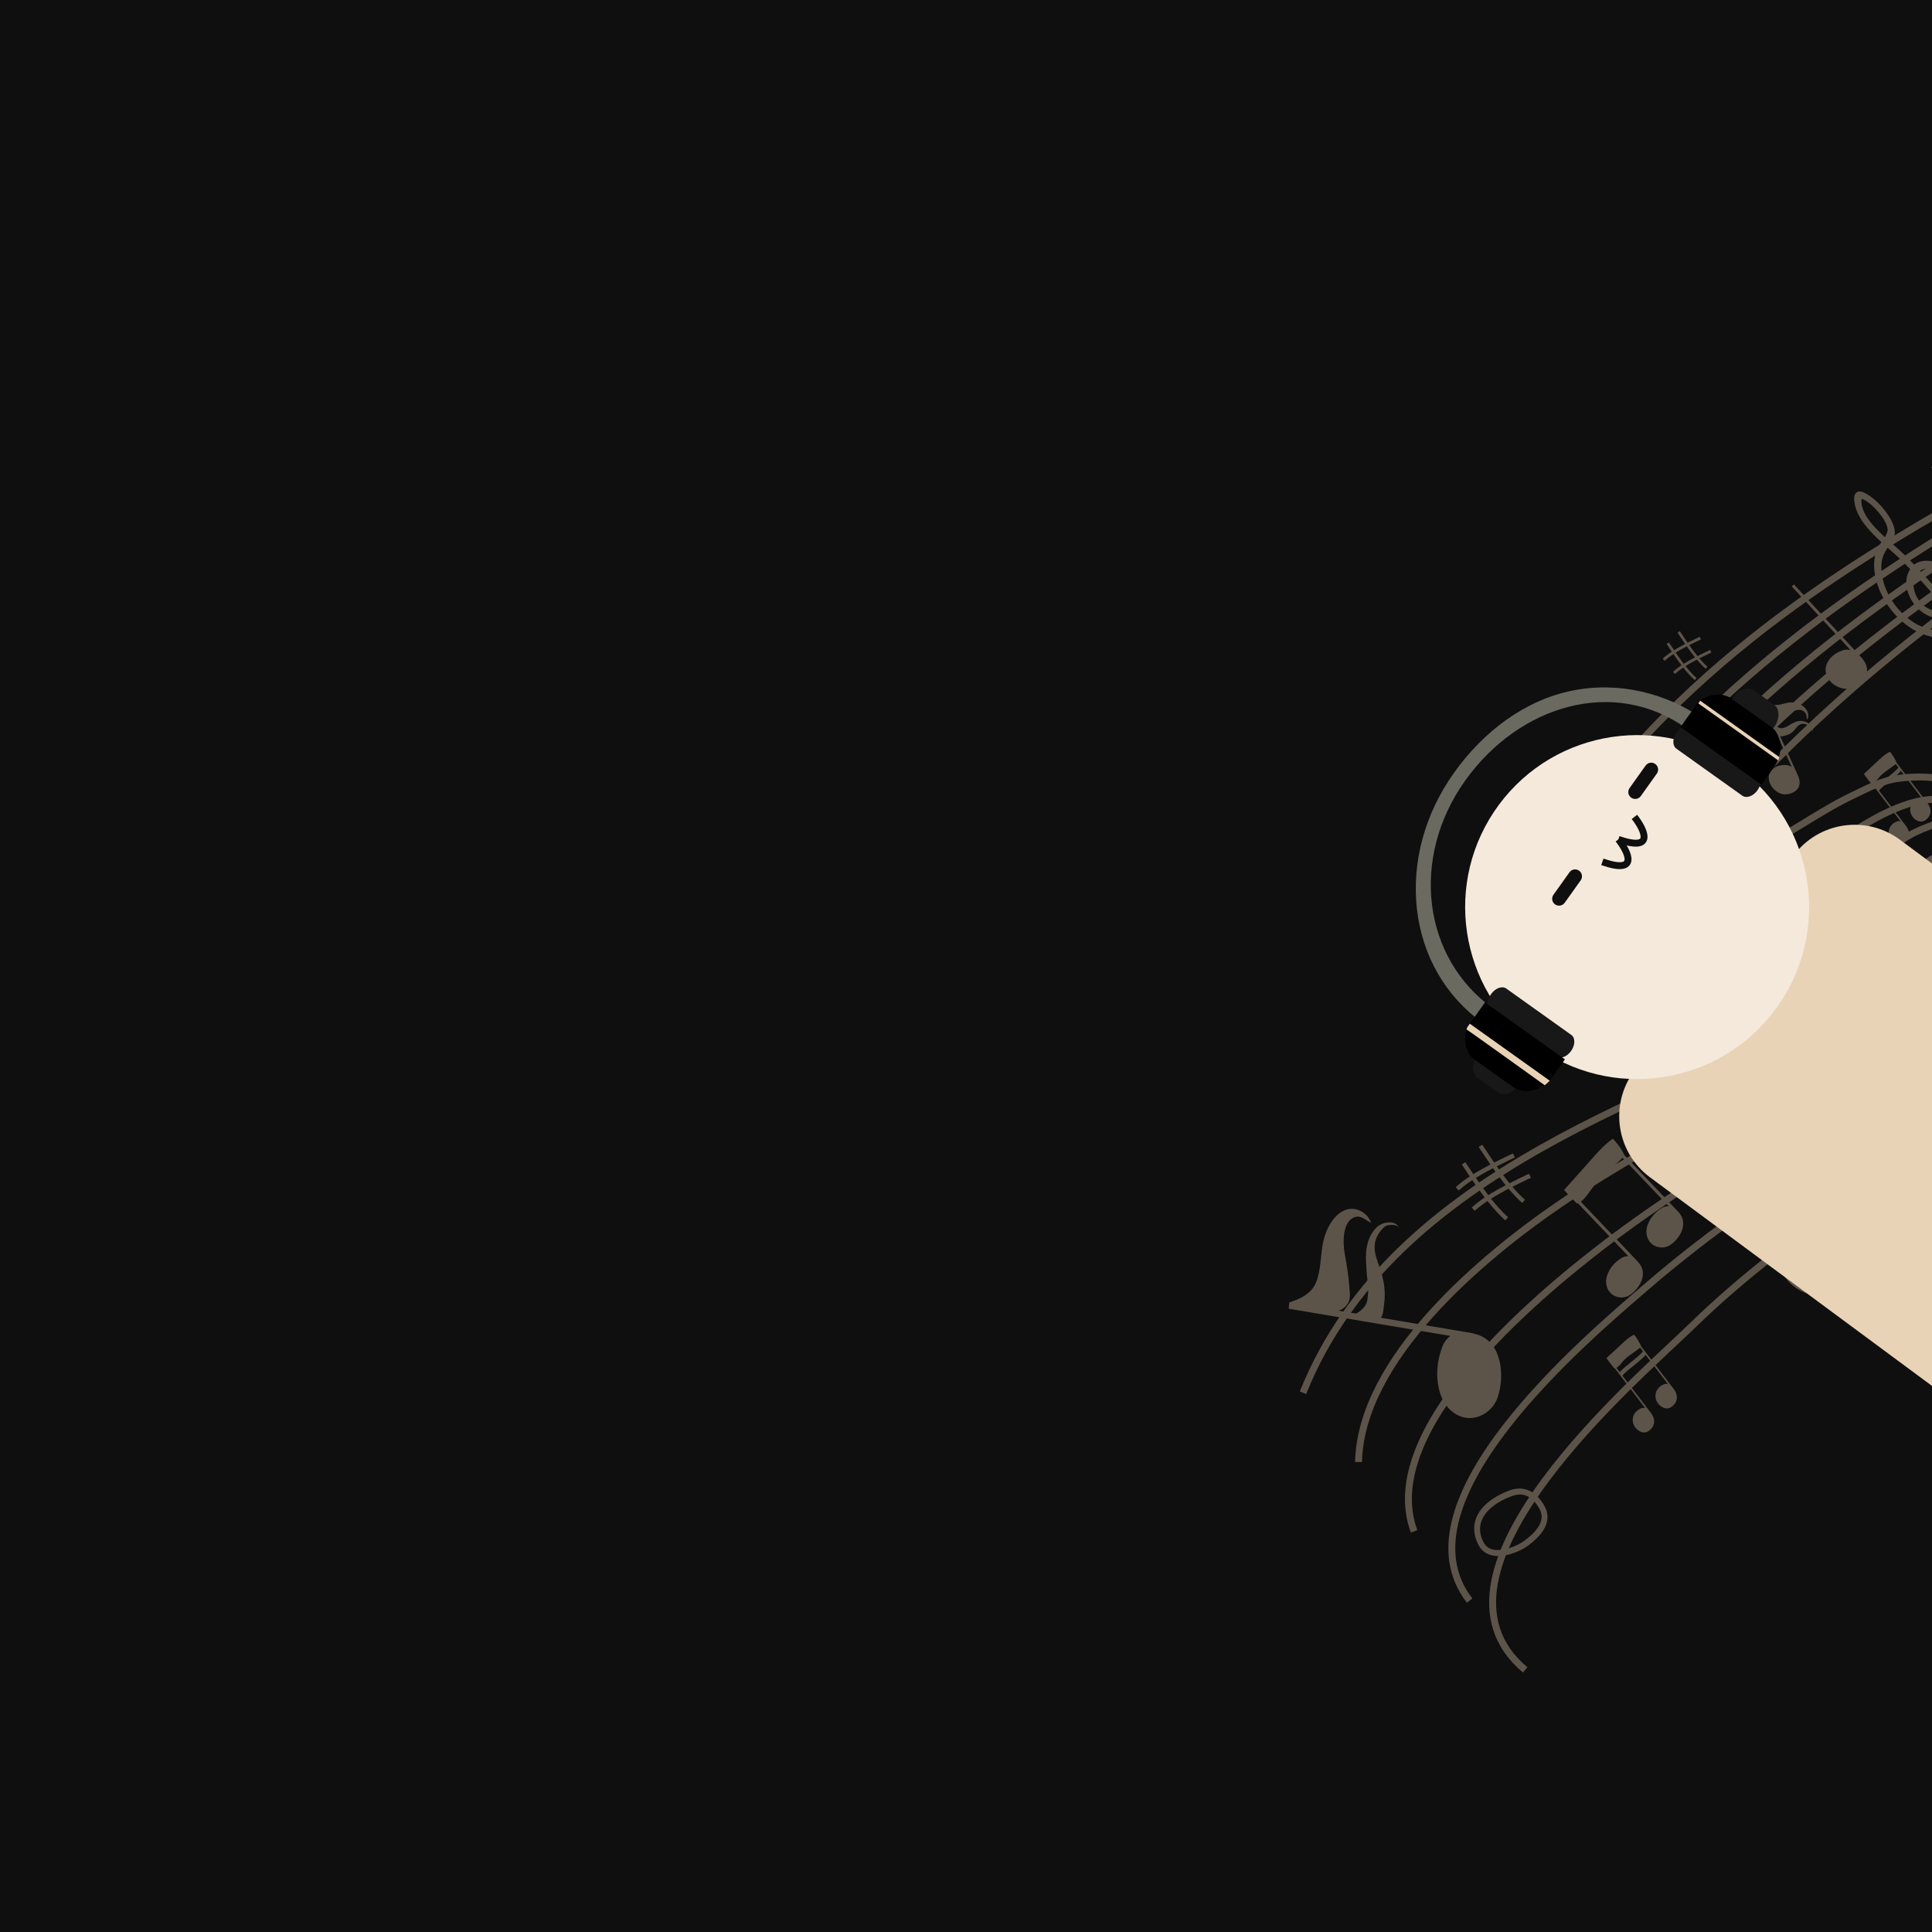
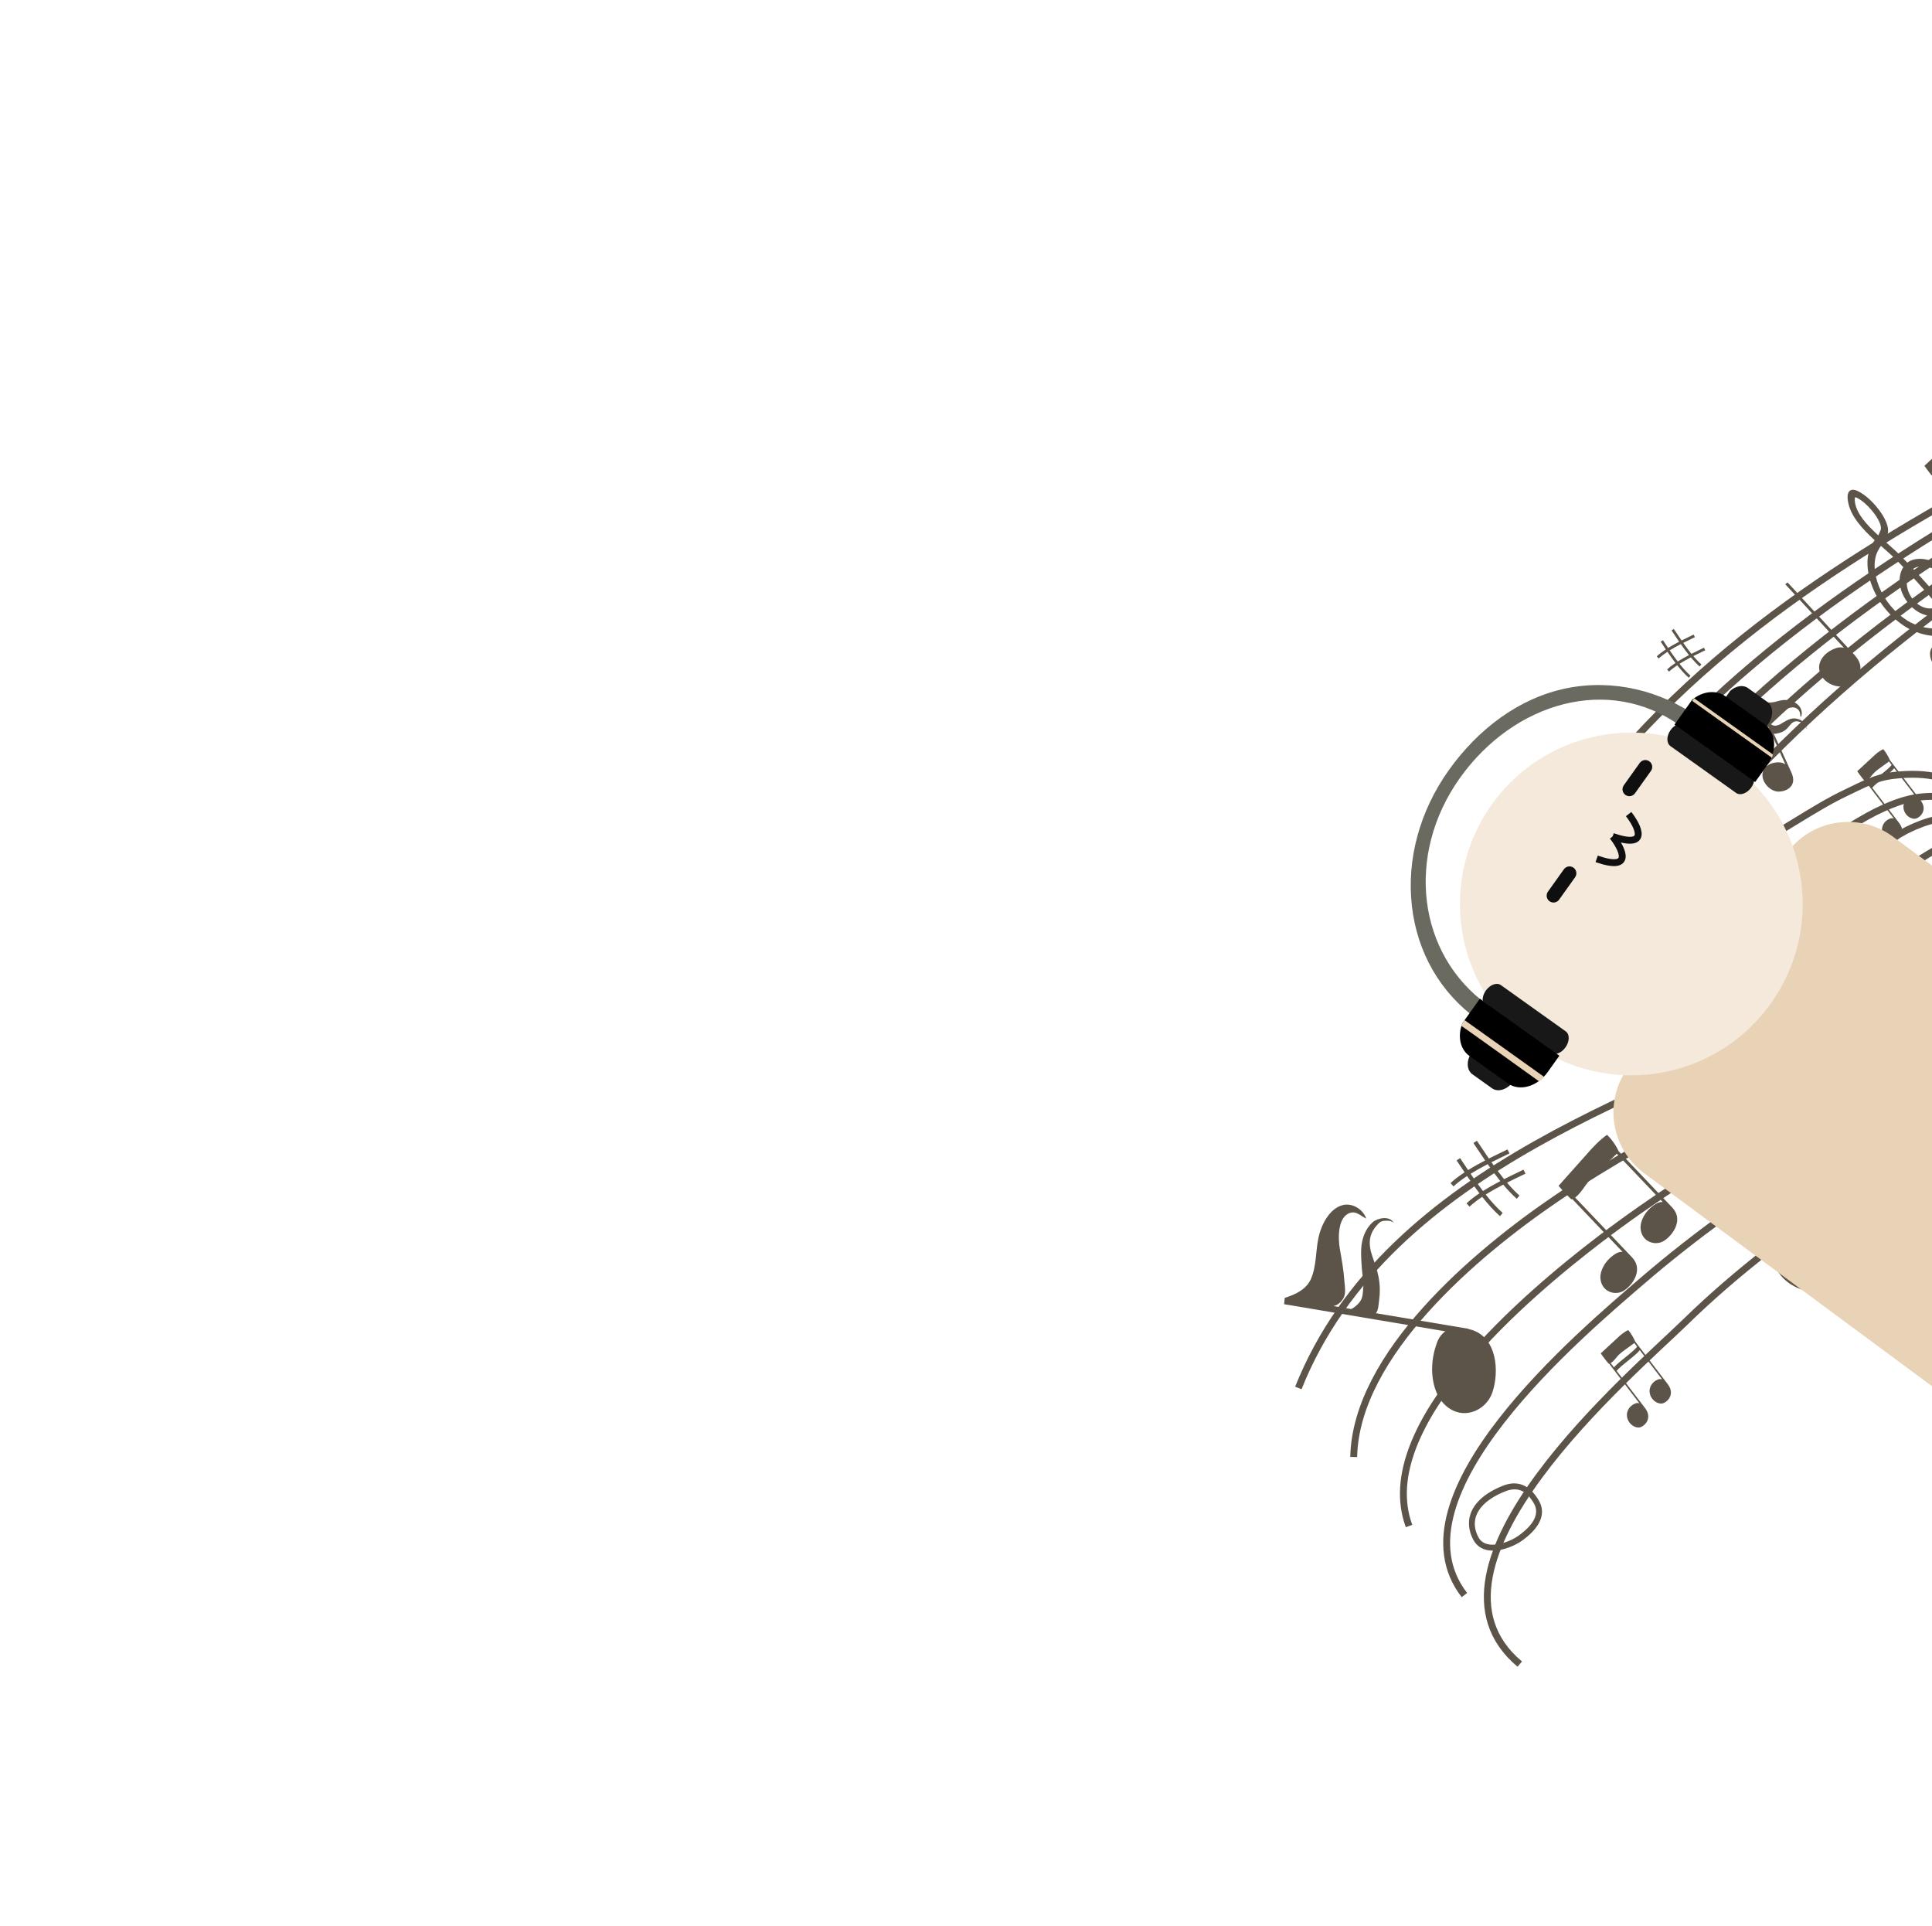
- <svg xmlns="http://www.w3.org/2000/svg" width="280" height="280" viewBox="0 0 280 280" fill="none">
-   <mask id="mask0_8_95" style="mask-type:alpha" maskUnits="userSpaceOnUse" x="0" y="0" width="280" height="280">
-     <rect width="280" height="280" fill="#0F0F0F" />
+ <svg xmlns="http://www.w3.org/2000/svg" width="281" height="280" viewBox="0 0 281 280" fill="none">
+   <mask id="mask0_8_95" style="mask-type:alpha" maskUnits="userSpaceOnUse" x="-1" y="-1" width="282" height="282">
+     <rect x="-0.5" y="-0.5" width="281" height="281" rx="24.5" fill="#101010" stroke="#272727" />
  </mask>
  <g mask="url(#mask0_8_95)">
-     <rect width="280" height="280" fill="#0F0F0F" />
    <path d="M308.116 59.613C283.269 72.816 257.539 85.852 237.724 107.495C231.433 114.367 230.892 121.529 236.531 124.438C248.316 130.518 258.657 119.954 268.473 115.299C270.927 114.135 272.764 113.072 275.444 112.768C285.827 111.592 288.577 117.006 288.654 122.3C288.549 124.385 287.478 127.525 284.073 131.74C278.413 138.745 271.203 142.688 263.451 147.139C243.039 158.369 201.953 168.984 188.838 201.853" stroke="#5D5449" stroke-miterlimit="10" />
    <path d="M309.711 61.446C284.63 75.326 259.248 89.358 239.399 111.785C239.01 112.224 238.639 112.665 238.284 113.106C232.278 120.596 234.312 126.892 238.52 129.111C243.956 131.979 249.679 130.994 254.716 128.757C261.057 125.941 266.737 121.211 272.676 118.128C272.769 118.08 272.864 118.035 272.959 117.989C275.572 116.724 277.886 115.86 280.766 115.817C289.582 115.686 292.235 120.426 292.173 125.358C292.169 125.666 292.133 125.991 292.073 126.334C291.722 128.34 290.624 130.881 288.306 134.024C283.506 140.533 277.181 144.554 270.637 148.837C258.288 156.92 241.95 163.714 226.379 174.284C214.674 182.229 197.206 196.97 196.889 211.892" stroke="#5D5449" stroke-miterlimit="10" />
    <path d="M311.307 63.28C285.992 77.837 260.957 92.865 241.075 116.075C240.689 116.525 240.316 116.977 239.954 117.43C233.169 125.95 237.377 132.093 240.51 133.784C246.142 136.824 252.633 135.429 257.958 132.854C264.801 129.547 270.629 124.403 277.138 120.833C277.238 120.778 277.342 120.729 277.445 120.678C280.218 119.312 282.983 118.595 286.089 118.865C293.241 119.486 295.723 123.807 295.694 128.415C295.692 128.695 295.672 128.989 295.623 129.291C295.302 131.269 294.322 133.574 292.541 136.307C288.613 142.337 283.224 146.533 277.825 150.535C264.097 160.711 248.33 168.279 232.619 180.282C222.352 188.126 199.513 207.277 204.94 221.932" stroke="#5D5449" stroke-miterlimit="10" />
    <path d="M312.904 65.114C287.354 80.348 262.665 96.371 242.751 120.365C242.368 120.826 241.993 121.289 241.624 121.753C234.058 131.303 240.436 137.311 242.5 138.457C248.322 141.689 255.585 139.859 261.2 136.952C268.545 133.149 274.52 127.596 281.6 123.539C281.707 123.477 281.82 123.424 281.932 123.368C284.864 121.901 288.067 121.225 291.412 121.914C296.868 123.037 299.21 127.19 299.215 131.474C299.215 131.726 299.21 131.988 299.172 132.248C298.889 134.201 298.032 136.281 296.776 138.591C293.745 144.165 289.344 148.624 285.012 152.233C270.041 164.706 254.615 172.716 238.86 186.28C229.967 193.936 201.821 217.583 212.991 231.972" stroke="#5D5449" stroke-miterlimit="10" />
    <path d="M314.499 66.948C288.225 83.16 263.449 100.525 243.292 126.076C234.947 136.655 243.488 142.544 244.489 143.13C250.472 146.631 258.467 144.173 264.441 141.049C272.194 136.597 278.629 131.124 286.06 126.243C289.225 124.548 293.031 123.712 296.733 124.961C300.755 126.639 302.93 131.035 302.72 135.205C301.34 142.255 296.855 149.784 292.198 153.931C276.7 169.517 260.752 176.996 245.1 192.278C237.516 199.682 204.128 227.889 221.042 242.011" stroke="#5D5449" stroke-miterlimit="10" />
    <path d="M195.301 175.258C193.359 175.744 192.166 178.141 191.776 179.944C191.348 181.918 191.487 184.085 190.696 185.938C190.064 187.421 188.598 188.212 186.859 188.751L186.767 189.669L210.22 193.616C209.652 194.002 209.196 194.61 208.917 195.506C207.726 198.903 208.381 202.215 209.714 203.831C212.243 206.895 216.106 205.363 217.072 202.459C218.092 199.387 217.702 194.568 214.095 193.415C213.905 193.354 213.715 193.304 213.527 193.259L213.529 193.238L200.125 190.983C200.488 190.537 200.506 189.675 200.582 189.125C200.735 188.017 200.721 186.874 200.513 185.757C200.308 184.659 199.974 183.781 199.602 182.708C198.959 180.858 199.119 179.452 200.26 178.198C200.606 177.818 200.763 177.608 201.301 177.548C201.875 177.486 202.485 177.539 202.757 177.892C202.115 176.702 200.317 177.169 199.663 177.742C198.58 178.692 198.092 180.095 197.987 181.504C197.919 182.406 198.024 183.916 198.106 184.824C198.173 185.572 198.363 186.508 198.279 187.304C198.186 188.193 198.25 188.774 197.669 189.467C197.435 189.747 196.99 190.156 196.534 190.379L193.936 189.942C194.612 189.818 195.073 189.304 195.339 188.901C195.816 188.18 195.593 187.159 195.535 186.302C195.427 184.695 195.142 183.176 194.868 181.586C194.61 180.092 194.536 176.955 196.372 176.387C197.304 176.099 197.946 176.877 198.711 177.218C198.258 175.86 196.686 174.912 195.301 175.258Z" fill="#5D5449" />
    <path d="M254.844 121.674C253.81 120.996 252.395 121.17 251.552 121.512C250.629 121.887 249.884 122.554 248.847 122.743C248.017 122.895 247.079 122.502 246.115 121.925L245.732 122.145L254.568 133.081C254.175 132.951 253.748 132.931 253.292 133.066C251.505 133.52 250.56 134.725 250.545 135.737C250.516 137.658 252.783 138.847 254.288 138.435C255.879 138 257.5 136.483 256.345 134.648C256.284 134.551 256.219 134.458 256.153 134.366L256.162 134.361L251.112 128.111C251.437 128.138 251.766 127.903 252.003 127.78C252.483 127.533 252.902 127.207 253.227 126.806C253.545 126.411 253.725 126.025 253.961 125.567C254.366 124.779 254.96 124.451 255.928 124.577C256.221 124.615 256.369 124.622 256.627 124.831C256.903 125.054 257.151 125.324 257.139 125.537C257.3 124.934 256.336 124.312 255.836 124.199C255.007 124.012 254.27 124.201 253.7 124.552C253.334 124.777 252.818 125.245 252.517 125.535C252.268 125.773 252.003 126.116 251.67 126.304C251.298 126.515 251.111 126.704 250.597 126.656C250.39 126.637 250.042 126.565 249.759 126.437L248.781 125.226C249.124 125.474 249.518 125.523 249.785 125.521C250.262 125.518 250.544 125.139 250.838 124.874C251.388 124.377 251.828 123.831 252.299 123.269C252.742 122.742 253.877 121.83 254.894 122.439C255.411 122.749 255.404 123.237 255.613 123.653C255.92 123.082 255.582 122.157 254.844 121.674Z" fill="#5D5449" />
    <path d="M234.899 182.389C233.405 183.341 232.698 184.842 232.771 185.894C232.912 187.89 234.958 188.511 236.214 187.681C237.542 186.802 238.802 184.795 237.653 183.206C237.593 183.123 237.53 183.043 237.465 182.966L237.472 182.959L229.095 174.16C229.878 173.601 230.596 172.326 231.119 171.727C232.381 170.283 233.826 169.133 235.15 167.792L241.837 174.815C241.489 174.786 241.121 174.881 240.742 175.143C239.248 176.095 238.541 177.595 238.614 178.648C238.754 180.644 240.802 181.265 242.057 180.434C243.385 179.556 244.645 177.549 243.496 175.96C243.436 175.876 243.372 175.797 243.308 175.719L243.315 175.712L235.419 167.419C235.057 166.595 234.317 165.564 233.729 165.043C232.66 165.79 231.687 166.821 230.797 167.846C230.433 168.265 226.684 172.458 226.684 172.458C227.416 173.344 228.535 174.419 228.535 174.419C228.583 174.41 228.631 174.395 228.679 174.379L235.995 182.062C235.646 182.032 235.278 182.127 234.899 182.389Z" fill="#5D5449" />
    <path d="M269.021 136.602C267.817 137.369 267.247 138.578 267.306 139.426C267.419 141.035 269.069 141.535 270.08 140.866C271.15 140.158 272.166 138.541 271.24 137.261C271.192 137.193 271.141 137.129 271.089 137.067L271.094 137.061L264.343 129.97C264.974 129.519 265.553 128.491 265.974 128.009C266.991 126.845 268.156 125.919 269.223 124.838L274.612 130.497C274.331 130.474 274.035 130.55 273.729 130.762C272.525 131.529 271.955 132.738 272.015 133.586C272.127 135.194 273.777 135.695 274.789 135.026C275.858 134.318 276.874 132.701 275.949 131.42C275.9 131.353 275.849 131.289 275.797 131.227L275.803 131.221L269.439 124.538C269.148 123.873 268.552 123.043 268.077 122.623C267.216 123.225 266.432 124.056 265.715 124.882C265.421 125.22 262.4 128.599 262.4 128.599C262.99 129.313 263.892 130.179 263.892 130.179C263.931 130.173 263.97 130.16 264.008 130.147L269.904 136.339C269.623 136.315 269.327 136.391 269.021 136.602Z" fill="#5D5449" />
    <path d="M221.877 170.688L221.582 170.11L221.242 170.274C220.458 170.65 219.616 171.054 218.767 171.487C218.131 170.705 217.514 169.867 216.922 169.026C217.708 168.629 218.486 168.255 219.213 167.906L219.553 167.743L219.258 167.166L218.919 167.328C218.167 167.689 217.362 168.076 216.548 168.489C216.016 167.716 215.508 166.951 215.032 166.234L214.81 165.899L214.301 166.231L214.523 166.566C214.987 167.266 215.484 168.013 216.003 168.768C215.16 169.207 214.319 169.672 213.526 170.167C213.202 169.686 212.888 169.214 212.588 168.761L212.366 168.426L211.857 168.758L212.079 169.093C212.378 169.543 212.691 170.015 213.014 170.494C212.263 170.988 211.566 171.51 210.972 172.06L211.406 172.542C211.977 172.013 212.65 171.511 213.378 171.032C213.95 171.87 214.553 172.723 215.179 173.544C214.489 174.007 213.848 174.493 213.295 175.005L213.73 175.486C214.268 174.988 214.898 174.512 215.578 174.057C216.412 175.111 217.281 176.088 218.168 176.869L218.557 176.4C217.718 175.661 216.889 174.732 216.089 173.725C216.899 173.215 217.765 172.734 218.635 172.282C219.278 173.046 219.94 173.75 220.611 174.341L221.001 173.872C220.389 173.334 219.783 172.693 219.19 171.996C219.994 171.589 220.79 171.207 221.534 170.849L221.877 170.688ZM215.691 173.212C215.067 172.396 214.463 171.543 213.891 170.704C214.685 170.211 215.53 169.744 216.376 169.305C216.964 170.144 217.579 170.982 218.215 171.771C217.353 172.222 216.496 172.702 215.691 173.212Z" fill="#5D5449" />
    <path d="M248.023 94.57L247.832 94.196L247.611 94.302C247.104 94.546 246.559 94.807 246.01 95.087C245.598 94.58 245.198 94.038 244.816 93.494C245.325 93.238 245.828 92.995 246.298 92.769L246.518 92.664L246.328 92.29L246.108 92.395C245.622 92.629 245.101 92.88 244.574 93.146C244.23 92.646 243.9 92.151 243.593 91.687L243.449 91.47L243.12 91.685L243.264 91.902C243.564 92.355 243.885 92.838 244.222 93.327C243.676 93.611 243.132 93.912 242.618 94.232C242.408 93.921 242.206 93.615 242.012 93.323L241.867 93.106L241.538 93.32L241.682 93.537C241.876 93.829 242.078 94.134 242.287 94.444C241.801 94.764 241.35 95.102 240.966 95.457L241.247 95.769C241.616 95.427 242.052 95.102 242.523 94.792C242.893 95.334 243.284 95.886 243.689 96.417C243.242 96.717 242.827 97.032 242.47 97.363L242.751 97.675C243.1 97.352 243.507 97.044 243.947 96.75C244.487 97.432 245.05 98.064 245.623 98.57L245.876 98.266C245.332 97.788 244.796 97.187 244.279 96.535C244.803 96.205 245.363 95.894 245.926 95.601C246.342 96.095 246.77 96.551 247.205 96.933L247.457 96.63C247.061 96.281 246.669 95.867 246.285 95.416C246.806 95.153 247.321 94.905 247.802 94.674L248.023 94.57ZM244.019 96.203C243.615 95.675 243.225 95.123 242.854 94.58C243.368 94.261 243.915 93.959 244.463 93.675C244.843 94.218 245.242 94.76 245.653 95.271C245.095 95.562 244.54 95.873 244.019 96.203Z" fill="#5D5449" />
    <path d="M222.853 222.8C222.462 223.205 221.977 223.625 221.38 224.057C220.304 224.834 217.918 225.882 216.096 225.38C215.281 225.156 214.667 224.661 214.273 223.909C213.619 222.661 213.478 221.381 213.866 220.208C214.426 218.517 216.043 217.093 218.543 216.089C220.691 215.227 222.458 215.932 223.794 218.184C224.439 219.272 224.699 220.883 222.853 222.8ZM215.695 218.904C215.209 219.409 214.865 219.954 214.675 220.531C214.358 221.488 214.473 222.501 215.018 223.54C215.29 224.06 215.699 224.388 216.268 224.544C217.729 224.946 219.833 224.082 220.86 223.339C223.195 221.652 223.94 220.056 223.075 218.598C222.321 217.329 221.166 215.989 218.898 216.899C217.519 217.453 216.44 218.131 215.695 218.904Z" fill="#5D5449" />
    <path d="M246.695 111.788C246.427 112.066 246.095 112.353 245.687 112.648C244.951 113.18 243.319 113.896 242.073 113.553C241.515 113.4 241.095 113.062 240.826 112.547C240.378 111.693 240.282 110.818 240.548 110.016C240.931 108.859 242.037 107.885 243.747 107.199C245.216 106.609 246.425 107.091 247.339 108.632C247.78 109.375 247.957 110.478 246.695 111.788ZM241.799 109.123C241.466 109.468 241.231 109.842 241.1 110.236C240.884 110.891 240.962 111.583 241.335 112.294C241.521 112.65 241.801 112.874 242.19 112.982C243.189 113.256 244.628 112.665 245.331 112.157C246.928 111.003 247.437 109.911 246.846 108.914C246.331 108.046 245.54 107.129 243.989 107.751C243.046 108.131 242.308 108.595 241.799 109.123Z" fill="#5D5449" />
    <path d="M259.998 84.709L259.653 84.962L268.189 94.209C267.796 94.106 267.382 94.118 266.956 94.29C265.279 94.889 264.495 96.191 264.588 97.226C264.765 99.19 267.081 100.234 268.491 99.7C269.981 99.136 271.386 97.465 270.073 95.677C270.004 95.582 269.932 95.492 269.858 95.403L269.866 95.397L259.998 84.709Z" fill="#5D5449" />
    <path d="M285.612 157.504C284.746 156.498 283.331 156.253 282.439 156.354C281.462 156.464 280.597 156.927 279.548 156.812C278.707 156.72 277.876 156.036 277.058 155.153L276.64 155.264L282.95 169.162C282.595 168.911 282.183 168.763 281.711 168.765C279.876 168.699 278.703 169.656 278.476 170.693C278.045 172.661 280.003 174.563 281.555 174.59C283.195 174.618 285.092 173.541 284.352 171.307C284.313 171.189 284.27 171.074 284.225 170.959L284.234 170.957L280.627 163.014C280.938 163.139 281.308 162.996 281.565 162.941C282.084 162.83 282.56 162.619 282.96 162.303C283.353 161.993 283.609 161.648 283.935 161.248C284.496 160.558 285.142 160.398 286.059 160.817C286.336 160.944 286.478 160.995 286.687 161.288C286.908 161.599 287.093 161.952 287.037 162.167C287.319 161.594 286.512 160.666 286.048 160.4C285.28 159.96 284.523 159.934 283.893 160.125C283.49 160.248 282.89 160.575 282.536 160.783C282.243 160.954 281.913 161.227 281.55 161.321C281.143 161.427 280.921 161.566 280.431 161.363C280.234 161.281 279.91 161.103 279.661 160.886L278.962 159.346C279.244 159.704 279.617 159.872 279.878 159.951C280.343 160.091 280.697 159.784 281.039 159.599C281.679 159.252 282.222 158.822 282.798 158.385C283.34 157.974 284.636 157.375 285.5 158.307C285.938 158.78 285.828 159.28 285.945 159.77C286.364 159.275 286.228 158.222 285.612 157.504Z" fill="#5D5449" />
    <path d="M261.647 102.649C261.014 101.916 259.976 101.739 259.321 101.814C258.603 101.896 257.967 102.235 257.197 102.153C256.581 102.087 255.972 101.589 255.373 100.946L255.066 101.027L259.67 111.162C259.409 110.98 259.107 110.872 258.761 110.874C257.413 110.829 256.551 111.529 256.382 112.286C256.062 113.723 257.495 115.108 258.634 115.125C259.839 115.143 261.233 114.355 260.694 112.725C260.666 112.639 260.634 112.555 260.602 112.472L260.608 112.47L257.977 106.678C258.205 106.769 258.477 106.663 258.666 106.623C259.047 106.541 259.397 106.387 259.691 106.155C259.981 105.928 260.169 105.677 260.409 105.384C260.822 104.879 261.297 104.761 261.969 105.066C262.173 105.158 262.277 105.195 262.429 105.408C262.59 105.635 262.726 105.893 262.683 106.05C262.892 105.631 262.301 104.955 261.962 104.762C261.399 104.441 260.843 104.424 260.381 104.564C260.085 104.654 259.643 104.894 259.383 105.046C259.168 105.171 258.925 105.37 258.658 105.44C258.36 105.517 258.196 105.62 257.837 105.472C257.692 105.412 257.455 105.284 257.273 105.126L256.763 104.003C256.969 104.264 257.243 104.386 257.434 104.443C257.775 104.544 258.036 104.319 258.287 104.184C258.758 103.93 259.157 103.615 259.581 103.295C259.98 102.995 260.933 102.556 261.565 103.234C261.886 103.579 261.804 103.944 261.888 104.302C262.196 103.94 262.099 103.172 261.647 102.649Z" fill="#5D5449" />
    <path d="M270.354 170.599C269.663 168.352 268.251 166.293 266.48 164.949C265.271 164.031 264.038 163.557 262.911 163.559C262.724 162.969 262.533 162.381 262.339 161.796C261.972 160.693 261.482 159.516 260.964 158.268C260.895 158.104 260.827 157.94 260.759 157.775C261.033 157.656 261.397 157.466 261.94 157.149C263.057 156.5 263.333 154.412 262.661 151.699C262.233 149.977 261.576 148.517 260.707 147.359C260.13 146.592 259.609 146.407 259.272 146.387C259.261 146.386 259.25 146.385 259.24 146.385C258.646 146.368 258.15 146.832 257.767 147.765C256.765 150.2 257.728 153.418 258.947 156.519C258.67 156.593 258.286 156.726 257.692 156.988C255.596 157.91 254.131 160.279 253.772 163.323C253.406 166.424 254.233 169.812 256.1 172.862C257.321 174.856 260.372 177.976 263.332 178.67C264.028 178.833 264.8 178.855 265.579 178.763C266.074 181.248 266.745 185.432 265.079 186.086C263.942 186.533 262.177 186.273 260.882 185.468C260.122 184.996 259.582 184.387 259.276 183.659C258.878 182.714 258.779 181.627 259.034 181.019C259.202 180.617 259.506 180.427 259.963 180.438C259.966 180.438 259.969 180.439 259.972 180.439C260.614 180.457 261.258 180.872 261.697 181.548C262.036 182.069 262.179 182.649 262.064 183.026C261.966 183.344 261.681 183.53 261.244 183.569C261.246 183.48 261.252 183.373 261.264 183.244C261.302 182.838 261.038 182.378 260.675 182.216C260.312 182.054 259.987 182.25 259.949 182.656C259.896 183.223 259.879 183.946 260.22 184.514C260.388 184.793 260.622 185.001 260.879 185.099C260.931 185.12 260.983 185.132 261.035 185.138C262.644 185.307 263.159 184.438 263.323 183.905C263.589 183.041 263.333 181.858 262.657 180.816C261.882 179.622 260.755 178.891 259.641 178.858C259.636 178.858 259.631 178.858 259.626 178.857C258.772 178.837 258.147 179.242 257.817 180.027C257.4 181.022 257.52 182.592 258.122 184.026C258.605 185.176 259.446 186.147 260.555 186.836C261.598 187.484 262.846 187.848 263.987 187.882C264.64 187.901 265.257 187.813 265.78 187.607C268.304 186.615 267.405 181.464 266.803 178.525C268.403 178.09 269.868 177.207 270.559 176.103C271.443 174.69 270.914 172.42 270.354 170.599ZM264.433 173.588C264.002 173.524 263.498 173.365 262.921 173.08C261.472 172.364 260.429 170.892 260.198 169.24C260.002 167.841 260.426 166.048 262.193 165.359C263.017 168.065 263.766 170.815 264.433 173.588ZM258.987 148.751C259.244 148.124 259.479 147.965 259.57 147.967L259.572 147.968C259.609 147.97 259.708 148.05 259.837 148.221C260.518 149.128 261.043 150.312 261.397 151.737C261.888 153.718 261.776 155.306 261.119 155.688C260.66 155.955 260.351 156.12 260.127 156.224C259.016 153.407 258.192 150.681 258.987 148.751ZM263.224 177.12C260.855 176.564 258.141 173.895 257.091 172.182C255.48 169.55 254.766 166.627 255.082 163.951C255.392 161.319 256.642 159.28 258.425 158.495C258.993 158.244 259.336 158.127 259.573 158.066C259.651 158.254 259.729 158.441 259.806 158.627C260.308 159.834 260.783 160.975 261.123 161.998C261.318 162.585 261.509 163.174 261.698 163.766C259.632 164.464 258.537 166.51 258.894 169.065C259.224 171.425 260.694 173.517 262.732 174.524C263.496 174.902 264.192 175.107 264.806 175.175C264.958 175.84 265.105 176.505 265.247 177.172C264.537 177.271 263.836 177.263 263.224 177.12ZM269.424 174.95C268.895 175.795 267.74 176.502 266.46 176.898C266.331 176.298 266.197 175.698 266.06 175.1C266.887 174.885 267.441 174.335 267.653 173.622C267.957 172.606 267.549 171.407 266.617 170.566C266.29 170.272 265.893 170.295 265.73 170.617C265.567 170.94 265.7 171.441 266.027 171.735C266.377 172.05 266.499 172.393 266.391 172.755C266.307 173.035 266.072 173.316 265.678 173.479C265 170.671 264.241 167.885 263.404 165.144C264.224 165.177 265.125 165.545 266.014 166.221C267.414 167.283 268.576 168.978 269.122 170.753C269.537 172.1 270.02 174 269.424 174.95Z" fill="#5D5449" />
    <path d="M284.043 83.649C282.838 82.367 281.312 81.517 279.856 81.315C278.862 81.177 278.02 81.359 277.41 81.83C277.09 81.496 276.77 81.165 276.448 80.837C275.842 80.219 275.141 79.6 274.399 78.945C274.301 78.859 274.203 78.772 274.106 78.686C274.21 78.488 274.336 78.204 274.514 77.756C274.878 76.837 274.255 75.262 272.887 73.647C272.018 72.621 271.123 71.874 270.224 71.427C269.628 71.131 269.278 71.219 269.088 71.346C269.082 71.35 269.076 71.354 269.07 71.359C268.742 71.594 268.645 72.124 268.783 72.936C269.142 75.055 270.853 76.904 272.66 78.563C272.538 78.73 272.379 78.983 272.154 79.413C271.361 80.931 271.444 83.197 272.376 85.474C273.325 87.794 275.025 89.817 277.165 91.17C278.563 92.055 281.369 92.965 283.228 92.217C283.665 92.041 284.091 91.735 284.478 91.346C285.666 92.876 287.576 95.52 286.917 96.672C286.466 97.458 285.415 98.012 284.416 97.989C283.831 97.975 283.313 97.775 282.878 97.393C282.313 96.898 281.858 96.181 281.77 95.649C281.713 95.298 281.807 95.039 282.058 94.856C282.059 94.855 282.061 94.854 282.063 94.852C282.417 94.598 282.919 94.619 283.407 94.908C283.783 95.132 284.076 95.477 284.152 95.788C284.217 96.051 284.131 96.301 283.909 96.51C283.878 96.447 283.841 96.369 283.8 96.274C283.671 95.975 283.357 95.763 283.101 95.801C282.844 95.839 282.741 96.112 282.871 96.411C283.052 96.829 283.31 97.342 283.705 97.597C283.899 97.722 284.103 97.77 284.278 97.731C284.314 97.723 284.347 97.711 284.377 97.693C285.311 97.141 285.268 96.319 285.159 95.878C284.983 95.164 284.407 94.444 283.656 93.997C282.794 93.485 281.914 93.444 281.299 93.885C281.296 93.887 281.294 93.889 281.291 93.891C280.821 94.232 280.632 94.776 280.744 95.463C280.886 96.331 281.532 97.379 282.389 98.13C283.075 98.732 283.89 99.061 284.745 99.08C285.549 99.099 286.36 98.833 286.99 98.381C287.35 98.123 287.651 97.804 287.858 97.442C288.858 95.697 286.465 92.472 285.052 90.668C285.757 89.698 286.224 88.471 286.19 87.411C286.147 86.055 285.02 84.688 284.043 83.649ZM281.944 88.206C281.687 88.34 281.356 88.439 280.938 88.481C279.889 88.583 278.78 87.99 278.043 86.931C277.42 86.034 276.986 84.605 277.688 83.388C279.134 84.935 280.557 86.545 281.944 88.206ZM269.808 73.116C269.716 72.571 269.784 72.361 269.834 72.325L269.835 72.325C269.856 72.311 269.939 72.326 270.072 72.391C270.777 72.742 271.499 73.35 272.217 74.199C273.216 75.378 273.743 76.534 273.529 77.075C273.379 77.453 273.273 77.697 273.19 77.863C271.546 76.358 270.093 74.796 269.808 73.116ZM282.596 91.177C281.109 91.776 278.652 91.042 277.451 90.281C275.605 89.113 274.137 87.368 273.318 85.366C272.513 83.398 272.435 81.451 273.109 80.16C273.324 79.748 273.466 79.523 273.572 79.382C273.683 79.481 273.795 79.579 273.906 79.677C274.624 80.311 275.303 80.911 275.865 81.484C276.188 81.813 276.51 82.145 276.83 82.48C275.971 83.829 276.135 85.715 277.273 87.352C278.325 88.864 279.895 89.713 281.37 89.569C281.924 89.514 282.376 89.368 282.733 89.159C283.062 89.561 283.388 89.964 283.711 90.371C283.363 90.736 282.981 91.023 282.596 91.177ZM285.15 87.078C285.176 87.889 284.813 88.865 284.266 89.674C283.974 89.309 283.68 88.945 283.384 88.585C283.752 88.09 283.849 87.475 283.7 86.888C283.489 86.052 282.824 85.383 282.009 85.184C281.723 85.114 281.516 85.295 281.547 85.589C281.578 85.882 281.835 86.177 282.121 86.246C282.427 86.32 282.621 86.509 282.696 86.807C282.754 87.037 282.731 87.331 282.578 87.61C281.172 85.93 279.73 84.299 278.263 82.732C278.719 82.413 279.343 82.295 280.075 82.397C281.225 82.556 282.481 83.256 283.433 84.269C284.156 85.038 285.12 86.166 285.15 87.078Z" fill="#5D5449" />
    <path d="M242.737 201.56C242.701 201.499 242.662 201.441 242.623 201.385L242.627 201.381L237.85 195.129C237.623 194.572 237.171 193.833 236.817 193.426C236.203 193.712 235.651 194.186 235.148 194.669C234.942 194.867 232.819 196.824 232.819 196.824C233.264 197.476 233.939 198.301 233.939 198.301C233.967 198.303 233.995 198.301 234.023 198.299L238.449 204.092C238.244 204.021 238.03 204.021 237.813 204.12C236.954 204.465 236.566 205.265 236.628 205.914C236.746 207.145 237.957 207.84 238.678 207.531C239.441 207.205 240.144 206.185 239.442 205.043C239.405 204.983 239.367 204.925 239.328 204.868L239.332 204.865L235.13 199.366C235.429 198.99 236.128 198.426 236.807 197.879C237.661 197.19 238.247 196.705 238.496 196.355L241.745 200.608C241.54 200.537 241.326 200.536 241.109 200.637C240.25 200.981 239.862 201.781 239.924 202.43C240.042 203.661 241.253 204.356 241.974 204.047C242.736 203.722 243.44 202.702 242.737 201.56ZM236.43 197.369C235.738 197.926 235.08 198.457 234.742 198.859L234.262 198.231C234.711 198.013 235.109 197.352 235.405 197.071C236.119 196.392 236.945 195.92 237.698 195.313L238.103 195.842C237.948 196.144 237.111 196.82 236.43 197.369Z" fill="#5D5449" />
    <path d="M291.128 143.161C291.093 143.104 291.056 143.049 291.019 142.995L291.023 142.992L286.502 137.075C286.287 136.548 285.86 135.849 285.524 135.463C284.943 135.735 284.421 136.183 283.944 136.64C283.749 136.827 281.74 138.68 281.74 138.68C282.161 139.296 282.8 140.077 282.8 140.077C282.827 140.079 282.853 140.077 282.879 140.075L287.068 145.558C286.874 145.49 286.672 145.49 286.465 145.585C285.652 145.911 285.286 146.667 285.344 147.282C285.456 148.448 286.602 149.104 287.284 148.813C288.006 148.504 288.672 147.539 288.008 146.459C287.972 146.401 287.936 146.347 287.899 146.293L287.902 146.29L283.926 141.085C284.209 140.73 284.87 140.196 285.513 139.678C286.322 139.027 286.876 138.567 287.112 138.237L290.187 142.262C289.993 142.194 289.791 142.194 289.585 142.288C288.772 142.614 288.405 143.371 288.464 143.986C288.575 145.151 289.721 145.808 290.404 145.517C291.126 145.207 291.792 144.242 291.128 143.161ZM285.159 139.194C284.504 139.722 283.882 140.224 283.561 140.605L283.107 140.011C283.532 139.805 283.909 139.18 284.189 138.913C284.865 138.27 285.647 137.824 286.36 137.249L286.742 137.75C286.595 138.036 285.803 138.675 285.159 139.194Z" fill="#5D5449" />
    <path d="M289.282 72.223C289.247 72.166 289.21 72.111 289.173 72.058L289.177 72.055L284.656 66.137C284.441 65.611 284.014 64.912 283.678 64.525C283.098 64.797 282.575 65.245 282.099 65.702C281.904 65.889 279.894 67.742 279.894 67.742C280.316 68.358 280.955 69.139 280.955 69.139C280.981 69.141 281.007 69.139 281.034 69.137L285.223 74.62C285.029 74.552 284.826 74.552 284.62 74.647C283.807 74.972 283.44 75.729 283.499 76.344C283.611 77.509 284.756 78.166 285.439 77.875C286.161 77.566 286.827 76.601 286.162 75.52C286.127 75.463 286.091 75.409 286.054 75.355L286.057 75.352L282.081 70.147C282.364 69.791 283.025 69.258 283.668 68.74C284.476 68.088 285.031 67.629 285.267 67.298L288.342 71.324C288.148 71.256 287.945 71.256 287.739 71.35C286.926 71.676 286.559 72.433 286.618 73.048C286.73 74.213 287.875 74.87 288.558 74.579C289.28 74.269 289.946 73.304 289.282 72.223ZM283.313 68.257C282.658 68.785 282.036 69.287 281.715 69.668L281.261 69.073C281.686 68.868 282.064 68.242 282.343 67.975C283.019 67.333 283.801 66.886 284.514 66.312L284.897 66.812C284.749 67.098 283.957 67.738 283.313 68.257Z" fill="#5D5449" />
    <path d="M279.511 116.646C279.476 116.589 279.44 116.534 279.403 116.48L279.406 116.477L274.885 110.559C274.671 110.033 274.243 109.334 273.907 108.948C273.327 109.22 272.804 109.668 272.328 110.124C272.133 110.311 270.124 112.165 270.124 112.165C270.545 112.781 271.184 113.562 271.184 113.562C271.211 113.564 271.237 113.562 271.263 113.56L275.452 119.043C275.258 118.975 275.055 118.975 274.85 119.069C274.037 119.395 273.67 120.152 273.729 120.767C273.84 121.932 274.986 122.589 275.669 122.298C276.391 121.989 277.056 121.024 276.392 119.943C276.357 119.886 276.32 119.831 276.283 119.778L276.287 119.774L272.311 114.57C272.594 114.214 273.255 113.681 273.898 113.163C274.706 112.511 275.261 112.052 275.496 111.721L278.572 115.746C278.378 115.678 278.175 115.678 277.969 115.773C277.156 116.099 276.79 116.856 276.848 117.47C276.96 118.636 278.105 119.293 278.788 119.001C279.51 118.691 280.175 117.726 279.511 116.646ZM273.542 112.679C272.887 113.207 272.264 113.709 271.944 114.089L271.49 113.495C271.915 113.29 272.292 112.664 272.572 112.398C273.247 111.755 274.03 111.308 274.743 110.734L275.125 111.234C274.978 111.52 274.186 112.16 273.542 112.679Z" fill="#5D5449" />
    <path d="M239.136 170.628C234.244 167.01 233.212 160.11 236.832 155.218L259.934 123.997C263.553 119.106 270.452 118.075 275.343 121.695L337.313 167.55L301.112 216.473L239.136 170.628Z" fill="#E9D3B6" />
    <circle cx="237.266" cy="131.463" r="24.925" transform="rotate(-53.5 237.266 131.463)" fill="#F4E9DB" />
    <rect x="224.557" y="130.491" width="6" height="2" rx="1" transform="rotate(-54.5 224.557 130.491)" fill="#0F0F0F" />
    <rect x="235.591" y="115.023" width="6" height="2" rx="1" transform="rotate(-54.5 235.591 115.023)" fill="#0F0F0F" />
    <path d="M232.226 124.906C237.579 126.759 236.005 123.507 234.549 121.65" stroke="#0F0F0F" stroke-linejoin="round" />
    <path d="M234.549 121.65C239.901 123.502 238.328 120.251 236.872 118.393" stroke="#0F0F0F" stroke-linejoin="round" />
    <path d="M245.183 105.385L254.731 112.195C255.333 112.625 255.322 113.67 254.707 114.533C254.092 115.394 253.107 115.746 252.505 115.316L242.957 108.506C242.357 108.077 242.367 107.03 242.981 106.169C243.597 105.307 244.581 104.956 245.183 105.385Z" fill="#181818" />
    <path d="M218.297 143.265L227.728 149.992C228.323 150.416 228.305 151.457 227.691 152.319C227.076 153.181 226.097 153.536 225.502 153.112L216.071 146.386C215.478 145.962 215.494 144.92 216.109 144.058C216.724 143.195 217.703 142.841 218.297 143.265Z" fill="#181818" />
    <path d="M216.247 149.485L217.676 147.345C217.571 147.278 217.298 147.004 217.117 146.822C216.868 146.572 216.632 146.335 216.428 146.19C206.147 138.856 204.354 124.334 212.346 113.13C220.212 102.102 233.976 98.13 244.329 105.515C244.538 105.664 244.748 105.819 244.952 105.976L247.549 104.92C247.33 104.752 247.183 104.458 246.959 104.298C241.543 100.434 234.594 98.713 227.806 100.103C220.939 101.508 214.974 106.041 210.737 111.982C206.484 117.945 204.572 124.98 205.356 131.79C206.137 138.58 209.538 144.438 214.933 148.286C215.032 148.357 215.251 148.577 215.427 148.753C215.721 149.049 215.999 149.328 216.247 149.485Z" fill="#6A6A61" />
    <path d="M254.216 100.056L257.081 102.1C257.95 102.72 257.982 104.165 257.153 105.329L256.16 106.72L250.406 102.616C250.374 102.6 250.34 102.587 250.311 102.566C250.278 102.542 250.244 102.52 250.211 102.497L251.662 100.462C252.472 99.749 253.51 99.553 254.216 100.056Z" fill="#181818" />
    <path d="M214.147 156.23L217.013 158.274C217.881 158.894 219.259 158.454 220.088 157.291L221.081 155.9L215.327 151.795C215.301 151.77 215.278 151.742 215.248 151.721C215.215 151.698 215.183 151.674 215.151 151.649L213.7 153.684C213.289 154.682 213.442 155.727 214.147 156.23Z" fill="#181818" />
    <path d="M212.688 148.821L215.242 145.24C215.305 145.287 215.368 145.334 215.432 145.38C215.509 145.436 215.574 145.502 215.638 145.571L226.801 153.534L225.082 155.943C223.586 158.041 220.998 158.763 219.303 157.554L213.715 153.568C212.342 152.588 211.98 150.642 212.688 148.821Z" fill="black" />
    <path d="M250.952 101.26L256.609 105.295C258.324 106.518 258.52 109.186 257.045 111.255L255.281 113.728L243.921 105.626C243.859 105.593 243.793 105.566 243.734 105.524C243.669 105.478 243.604 105.433 243.538 105.389L246.118 101.771C247.597 100.532 249.56 100.267 250.952 101.26Z" fill="black" />
    <path d="M257.71 110.201C257.71 110.201 257.79 110.015 257.805 109.966C257.819 109.916 257.864 109.722 257.864 109.722L246.407 101.549L246.128 101.939L257.71 110.201Z" fill="#E9D3B6" />
    <path d="M223.867 157.276C224.19 157.04 224.598 156.622 224.598 156.622L213.016 148.361C213.016 148.361 212.843 148.604 212.672 148.844C212.568 149.028 212.533 149.216 212.543 149.198C212.565 149.158 223.823 157.241 223.867 157.276Z" fill="#E9D3B6" />
  </g>
</svg>
